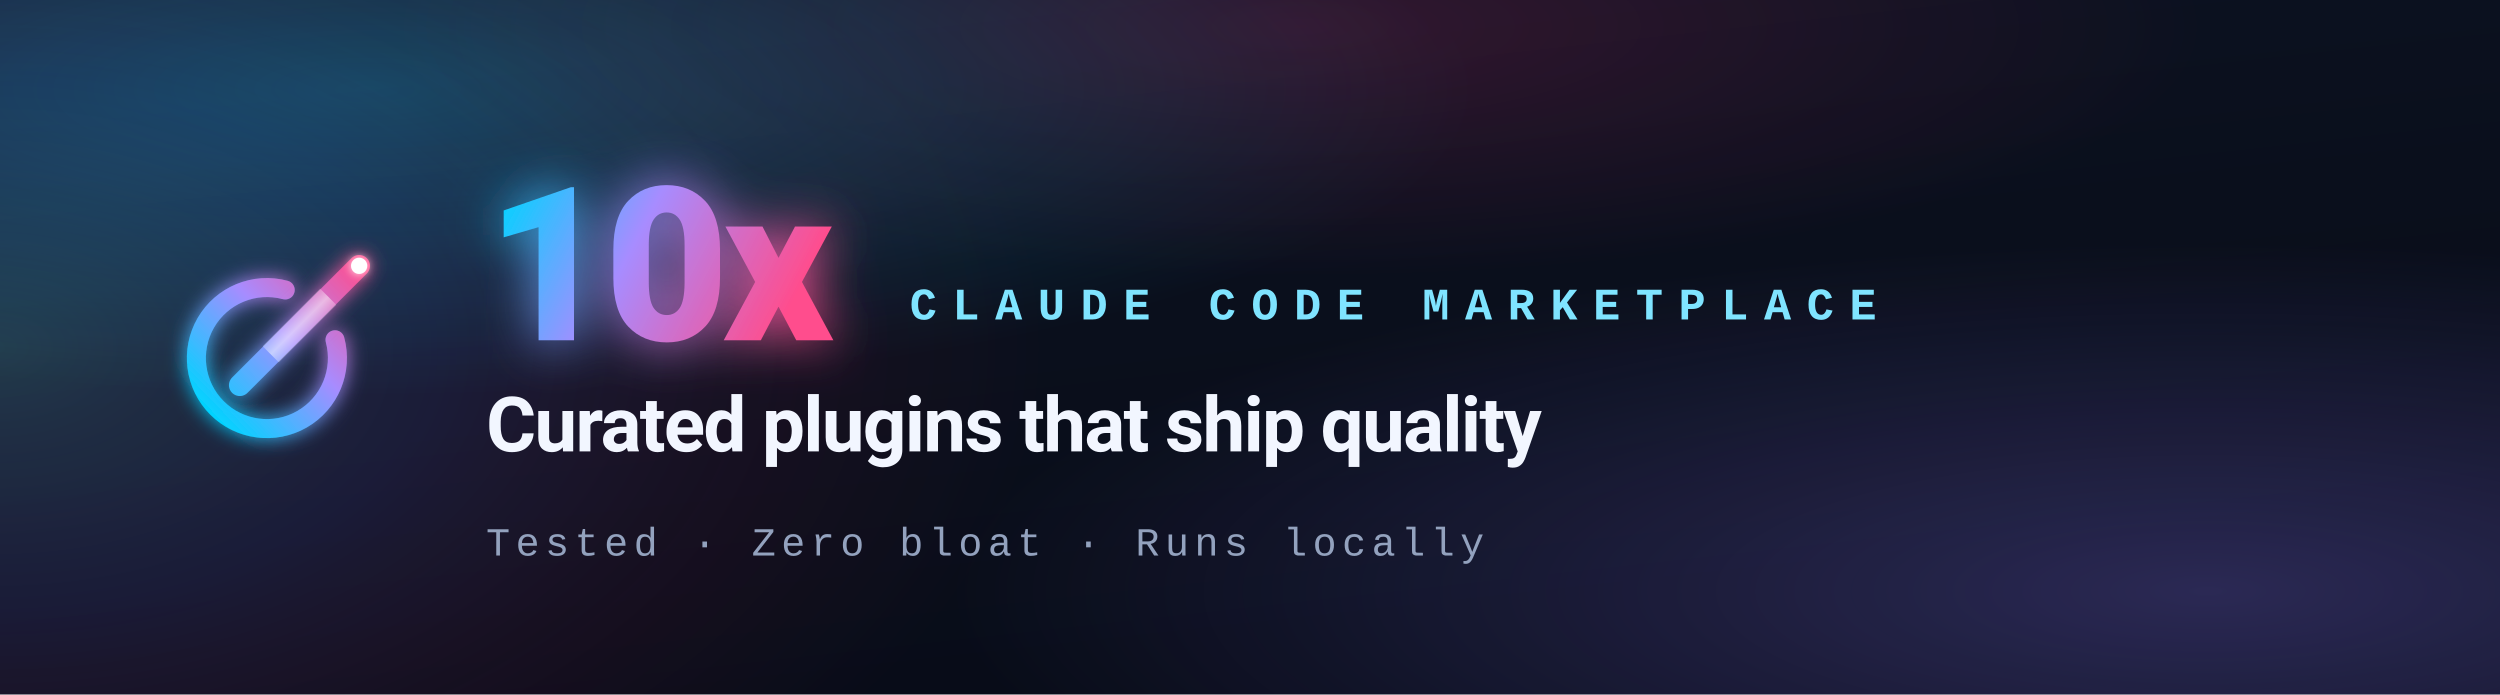
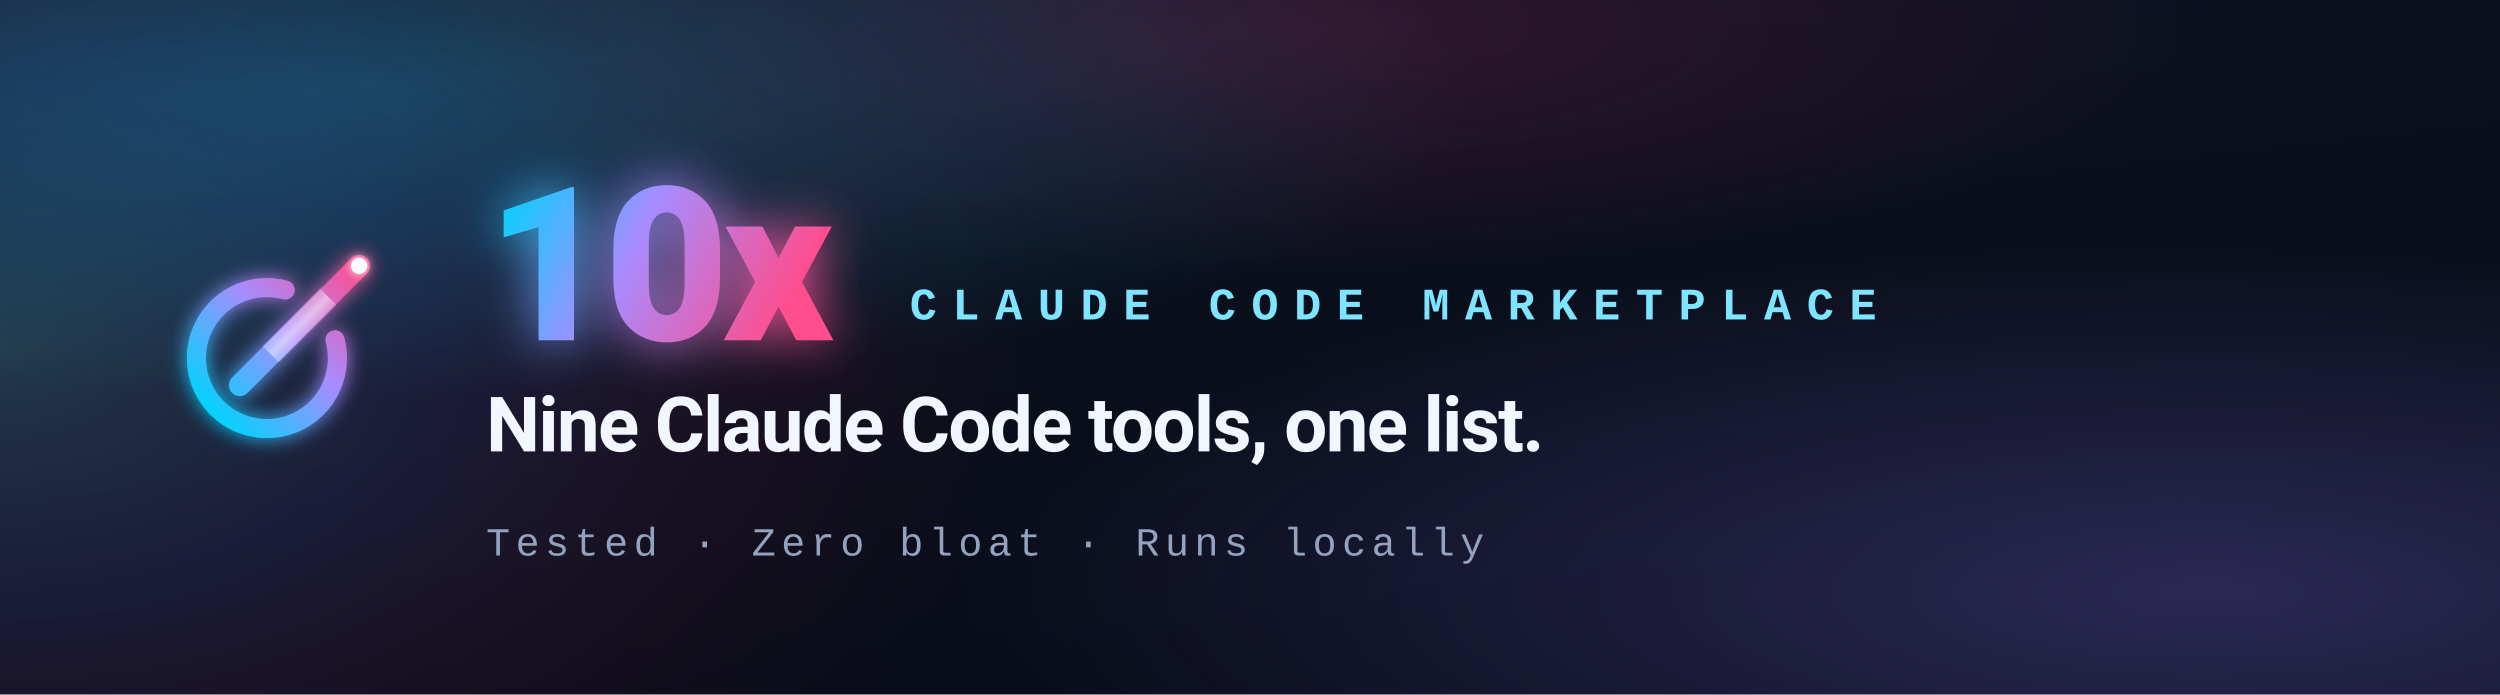
<svg xmlns="http://www.w3.org/2000/svg" viewBox="0 0 720 200" fill="none" role="img" aria-label="10x: an open ring with a light circling it and an ascending bar escaping the gap">
  <defs>
    <linearGradient id="tx-ground" x1="0" y1="0" x2="0.4" y2="1">
      <stop offset="0%" stop-color="#0D1424" />
      <stop offset="55%" stop-color="#0A0F1C" />
      <stop offset="100%" stop-color="#080C18" />
    </linearGradient>
    <radialGradient id="tx-bloomA" cx="0.15" cy="0.13" r="0.44">
      <stop offset="0%" stop-color="#00D4FF" stop-opacity="0.26" />
      <stop offset="100%" stop-color="#00D4FF" stop-opacity="0" />
    </radialGradient>
    <radialGradient id="tx-bloomB" cx="0.88" cy="0.85" r="0.50">
      <stop offset="0%" stop-color="#8E7BFF" stop-opacity="0.26" />
      <stop offset="100%" stop-color="#8E7BFF" stop-opacity="0" />
    </radialGradient>
    <radialGradient id="tx-bloomC" cx="0.52" cy="0.04" r="0.36">
      <stop offset="0%" stop-color="#FF2D78" stop-opacity="0.16" />
      <stop offset="100%" stop-color="#FF2D78" stop-opacity="0" />
    </radialGradient>
    <radialGradient id="tx-wash" cx="0.5" cy="0.5" r="0.5">
      <stop offset="0%" stop-color="#7FE4FF" stop-opacity="0.20" />
      <stop offset="42%" stop-color="#8E7BFF" stop-opacity="0.124" />
      <stop offset="76%" stop-color="#FF2D78" stop-opacity="0.046" />
      <stop offset="100%" stop-color="#FF2D78" stop-opacity="0" />
    </radialGradient>
    <clipPath id="tx-frame">
      <rect width="720" height="200" />
    </clipPath>
    <linearGradient id="tx-ink" gradientUnits="userSpaceOnUse" x1="78" y1="178" x2="190" y2="70">
      <stop class="txk1" offset="0%" stop-color="#00D4FF" />
      <stop class="txk2" offset="52%" stop-color="#A78CFF" />
      <stop class="txk3" offset="100%" stop-color="#FF4D8D" />
    </linearGradient>
    <filter id="tx-glow" x="-45%" y="-45%" width="190%" height="190%">
      <feGaussianBlur stdDeviation="7.5" result="b" />
      <feMerge>
        <feMergeNode in="b" />
        <feMergeNode in="SourceGraphic" />
      </feMerge>
    </filter>
    <filter id="tx-glow-sm" x="-150%" y="-150%" width="400%" height="400%">
      <feGaussianBlur stdDeviation="3.6" result="b" />
      <feMerge>
        <feMergeNode in="b" />
        <feMergeNode in="SourceGraphic" />
      </feMerge>
    </filter>
    <linearGradient id="tx-sheen" x1="0" y1="0" x2="1" y2="0">
      <stop offset="0%" stop-color="#FFFFFF" stop-opacity="0" />
      <stop offset="50%" stop-color="#FFFFFF" stop-opacity="0.66" />
      <stop offset="100%" stop-color="#FFFFFF" stop-opacity="0" />
    </linearGradient>
    <clipPath id="tx-barclip">
      <rect x="-66" y="-8.5" width="132" height="17" rx="8.5" transform="translate(144,112) rotate(-45)" />
    </clipPath>
    <linearGradient id="tx-word" x1="0" y1="0" x2="1" y2="0.25">
      <stop class="txk1" offset="0%" stop-color="#00D4FF" />
      <stop class="txk2" offset="46%" stop-color="#A78CFF" />
      <stop class="txk3" offset="100%" stop-color="#FF4D8D" />
    </linearGradient>
    <linearGradient id="tx-sheen" x1="0" y1="0" x2="1" y2="0">
      <stop offset="0%" stop-color="#FFFFFF" stop-opacity="0" />
      <stop offset="50%" stop-color="#FFFFFF" stop-opacity="0.62" />
      <stop offset="100%" stop-color="#FFFFFF" stop-opacity="0" />
    </linearGradient>
    <clipPath id="tx-wordclip">
      <text x="140" y="98" font-family="system-ui, -apple-system, 'Segoe UI', Roboto, 'Helvetica Neue', Arial, sans-serif" font-size="62" font-weight="800" letter-spacing="-1.9">10x</text>
    </clipPath>
  </defs>
  <style>
    .disp { font-family: system-ui, -apple-system, 'Segoe UI', Roboto, 'Helvetica Neue', Arial, sans-serif; }
    .mono { font-family: ui-monospace, SFMono-Regular, 'SF Mono', Menlo, Consolas, 'Liberation Mono', monospace; }
    .eyebrow { font-size: 13px; font-weight: 600; letter-spacing: 4.5px; fill: #7FE4FF; }
    .head    { font-size: 22px; font-weight: 700; fill: #F2F6FF; letter-spacing: -0.5px; }
    .sub     { font-size: 16.5px; font-weight: 500; fill: #C2CDE4; }
    .tag     { font-size: 11.5px; letter-spacing: 1.6px; fill: #93A2BE; }
    .chip    { font-size: 11.5px; letter-spacing: 1.2px; fill: #C2CDE4; }
    @keyframes tx-breathe { 0%,100% { opacity:0.62; } 50% { opacity:1; } }
    .txbloom { animation: tx-breathe 11s ease-in-out infinite; }
    @keyframes tx-sweep { 0% { transform: translateX(-360px); } 100% { transform: translateX(1080px); } }
    .txwash { animation: tx-sweep 15s cubic-bezier(.5,0,.5,1) infinite; }
    @keyframes tx-sheen { 0% { transform: translateX(0); } 15%,100% { transform: translateX(285px); } }
    .txsheen { animation: tx-sheen 8.5s cubic-bezier(.4,0,.3,1) infinite; }
    @keyframes tx-orbit { to { stroke-dashoffset: -1000; } }
    .txring { stroke-dasharray: 300 700; animation: tx-orbit 7s linear infinite; }
    @keyframes tx-slash { 0% { transform: translateX(-74px); } 46%,100% { transform: translateX(74px); } }
    .txslash { animation: tx-slash 7s cubic-bezier(.4,0,.3,1) infinite; }
    @keyframes tx-k1 { 0%,100% { stop-color:#00D4FF; } 50% { stop-color:#2BE8C8; } }
    @keyframes tx-k2 { 0%,100% { stop-color:#A78CFF; } 50% { stop-color:#C77DFF; } }
    @keyframes tx-k3 { 0%,100% { stop-color:#FF4D8D; } 50% { stop-color:#FF7AA8; } }
    .txk1 { animation: tx-k1 16s ease-in-out infinite; }
    .txk2 { animation: tx-k2 16s ease-in-out infinite; }
    .txk3 { animation: tx-k3 16s ease-in-out infinite; }
    @media (prefers-reduced-motion: reduce) { * { animation: none !important; } }
  </style>
  <rect width="720" height="200" fill="url(#tx-ground)" />
  <g class="txbloom">
    <rect width="720" height="200" fill="url(#tx-bloomA)" />
    <rect width="720" height="200" fill="url(#tx-bloomB)" />
    <rect width="720" height="200" fill="url(#tx-bloomC)" />
  </g>
  <g clip-path="url(#tx-frame)">
    <g transform="translate(0,100)">
      <ellipse class="txwash" cx="0" cy="0" rx="300" ry="180" fill="url(#tx-wash)" />
    </g>
  </g>
  <g transform="translate(30,50) scale(0.3906)">
    <path d="M170.2 122.5 A52 52 0 1 1 133.5 85.8" fill="none" stroke="#00D4FF" stroke-opacity="0.32" stroke-width="14" stroke-linecap="round" />
    <g filter="url(#tx-glow)">
      <path class="txring" d="M170.2 122.5 A52 52 0 1 1 133.5 85.8" pathLength="1000" fill="none" stroke="url(#tx-ink)" stroke-width="14" stroke-linecap="round" />
    </g>
    <g filter="url(#tx-glow)">
      <line x1="100" y1="156" x2="188" y2="68" stroke="url(#tx-ink)" stroke-width="16" stroke-linecap="round" />
    </g>
    <g transform="translate(188,68)">
      <g filter="url(#tx-glow-sm)">
        <circle r="6" fill="#FFFFFF" />
      </g>
    </g>
    <g clip-path="url(#tx-barclip)">
      <g transform="translate(144,112) rotate(45)">
        <rect class="txslash" x="-15" y="-30" width="30" height="60" fill="url(#tx-sheen)" opacity="0.8" />
      </g>
    </g>
  </g>
  <g filter="url(#tx-glow)">
    <text class="disp" x="140" y="98" font-size="62" font-weight="800" letter-spacing="-1.9" fill="url(#tx-word)">10x</text>
  </g>
  <g clip-path="url(#tx-wordclip)">
    <g transform="skewX(-18)">
      <rect class="txsheen" x="72" y="36" width="29" height="84" fill="url(#tx-sheen)" opacity="0.45" />
    </g>
  </g>
  <text class="mono eyebrow" x="262" y="92">CLAUDE CODE MARKETPLACE</text>
-   <text class="disp head" x="140" y="130">Curated plugins that ship quality</text>
+   <text class="disp head" x="140" y="130">Nine Claude Code tools, one list.</text>
  <text class="mono tag" x="140" y="160">Tested  ·  Zero bloat  ·  Runs locally</text>
</svg>
